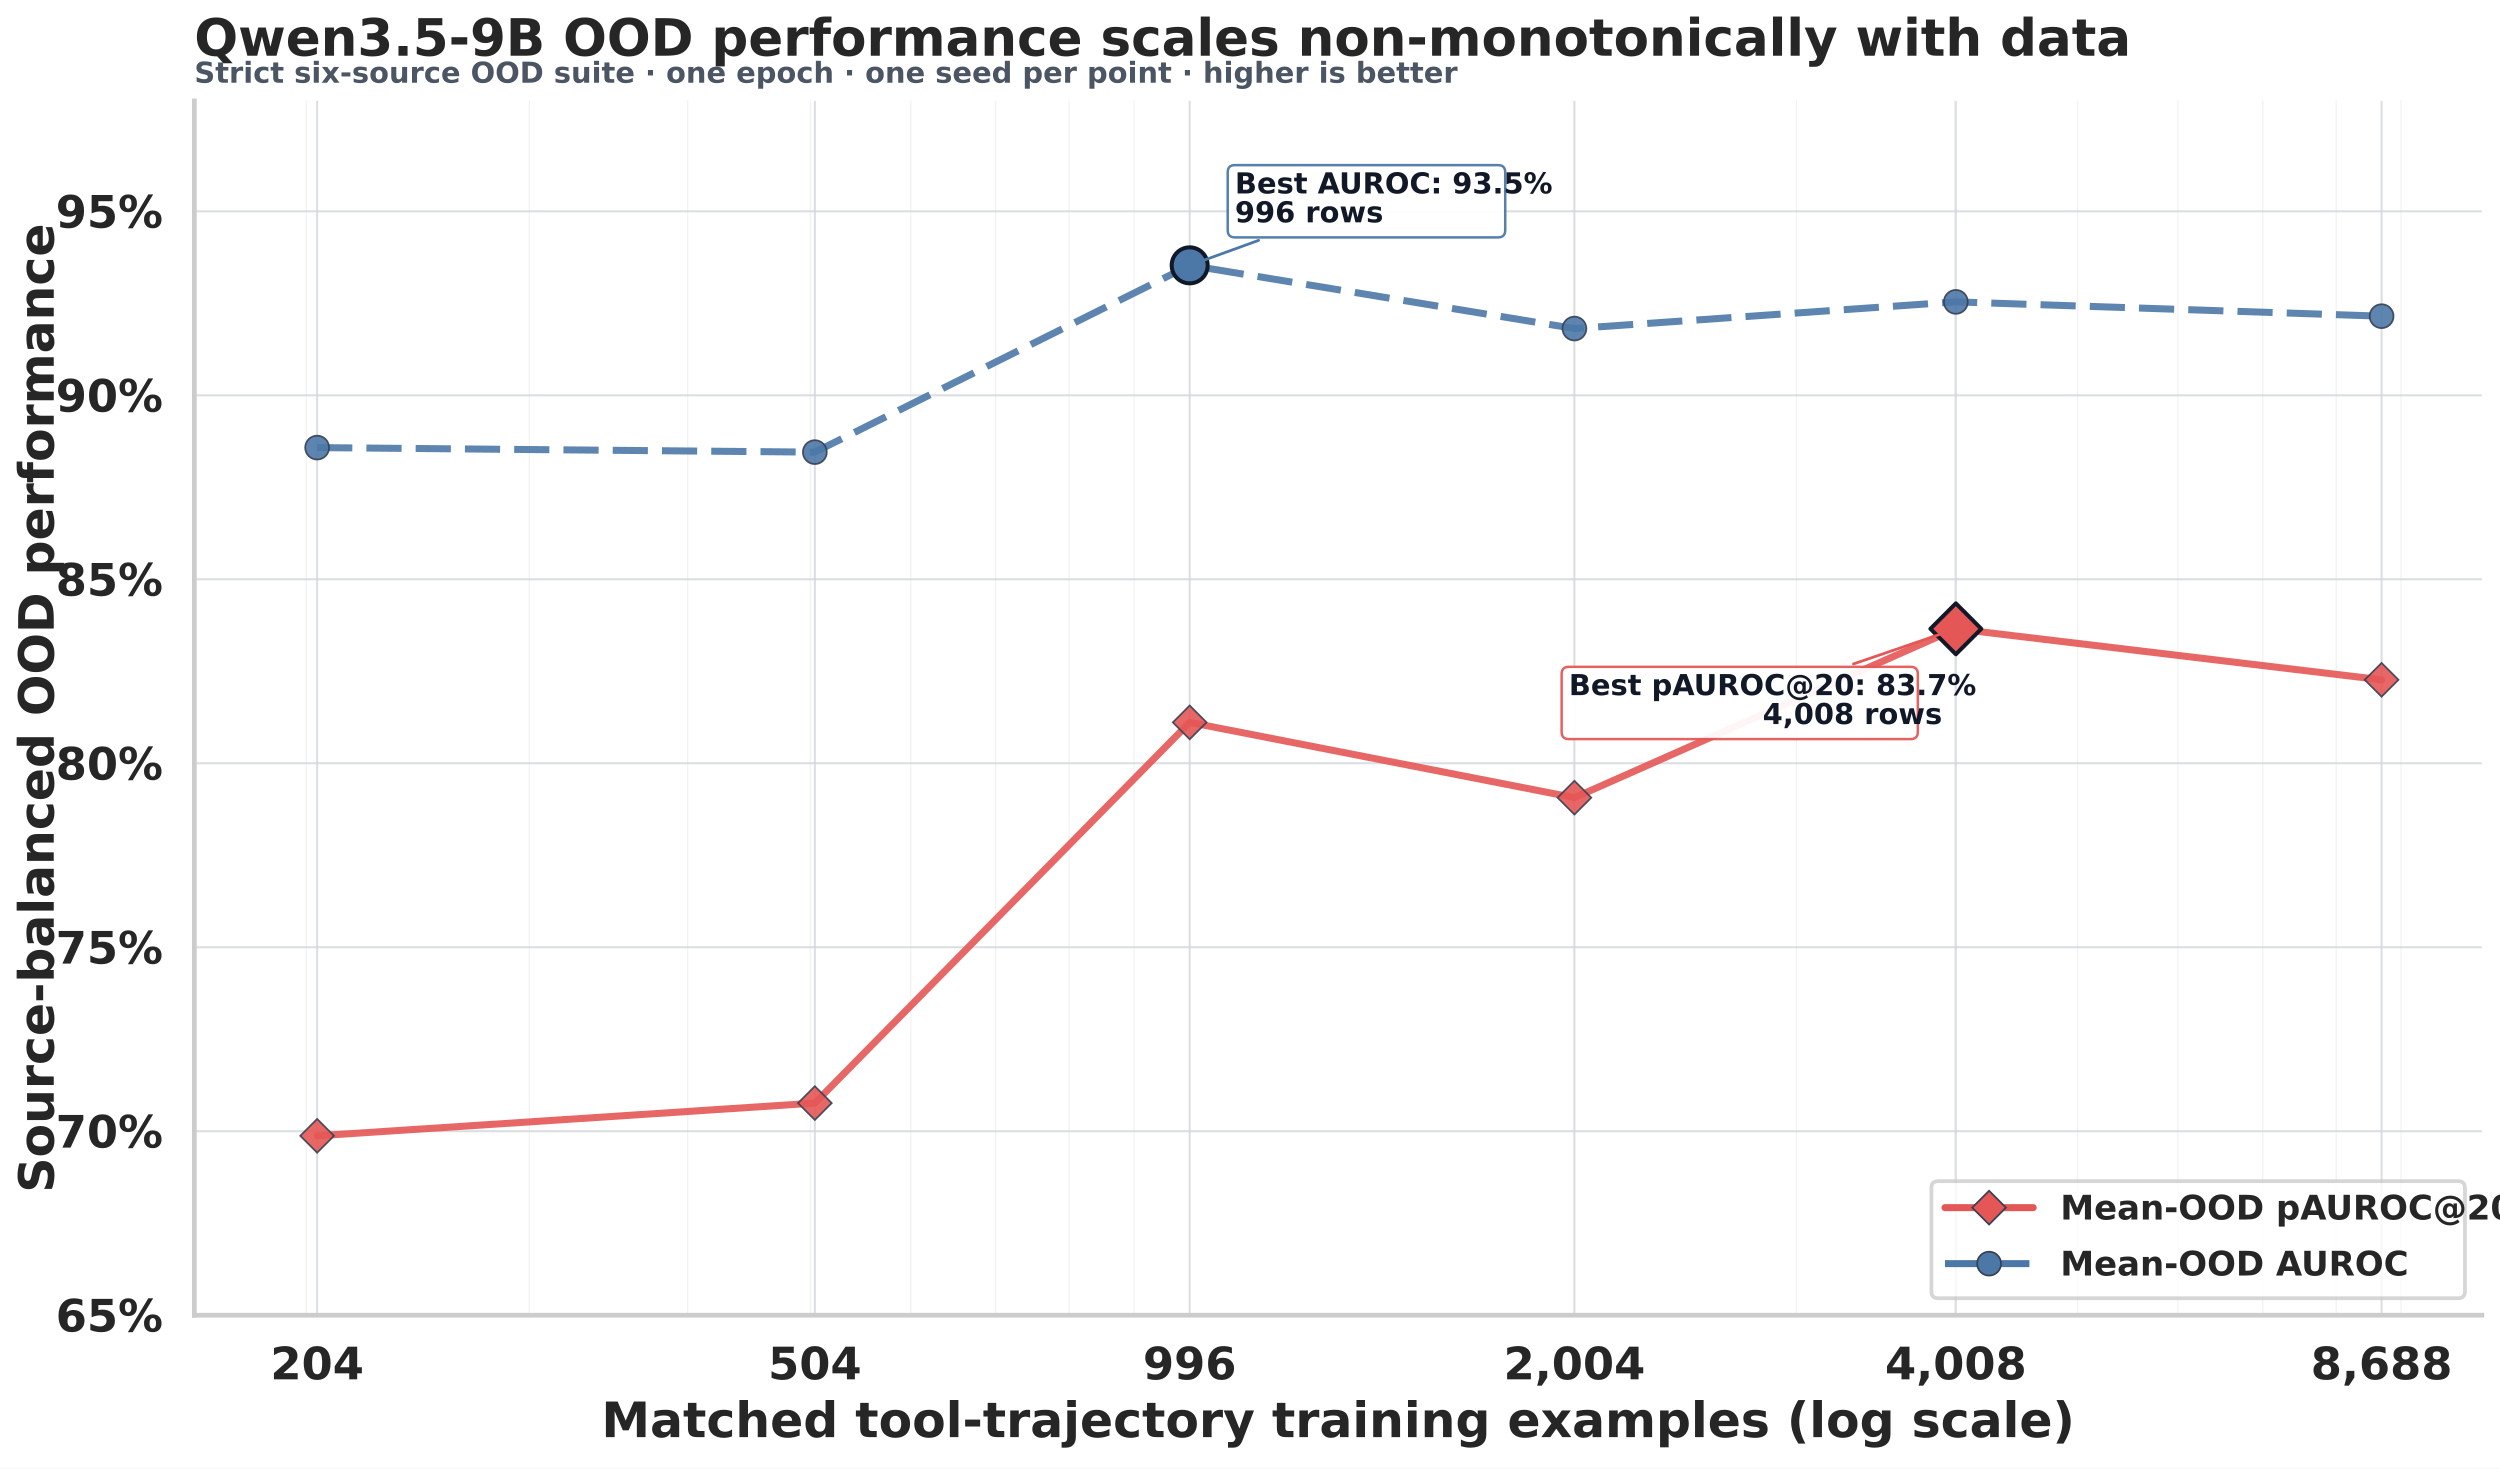
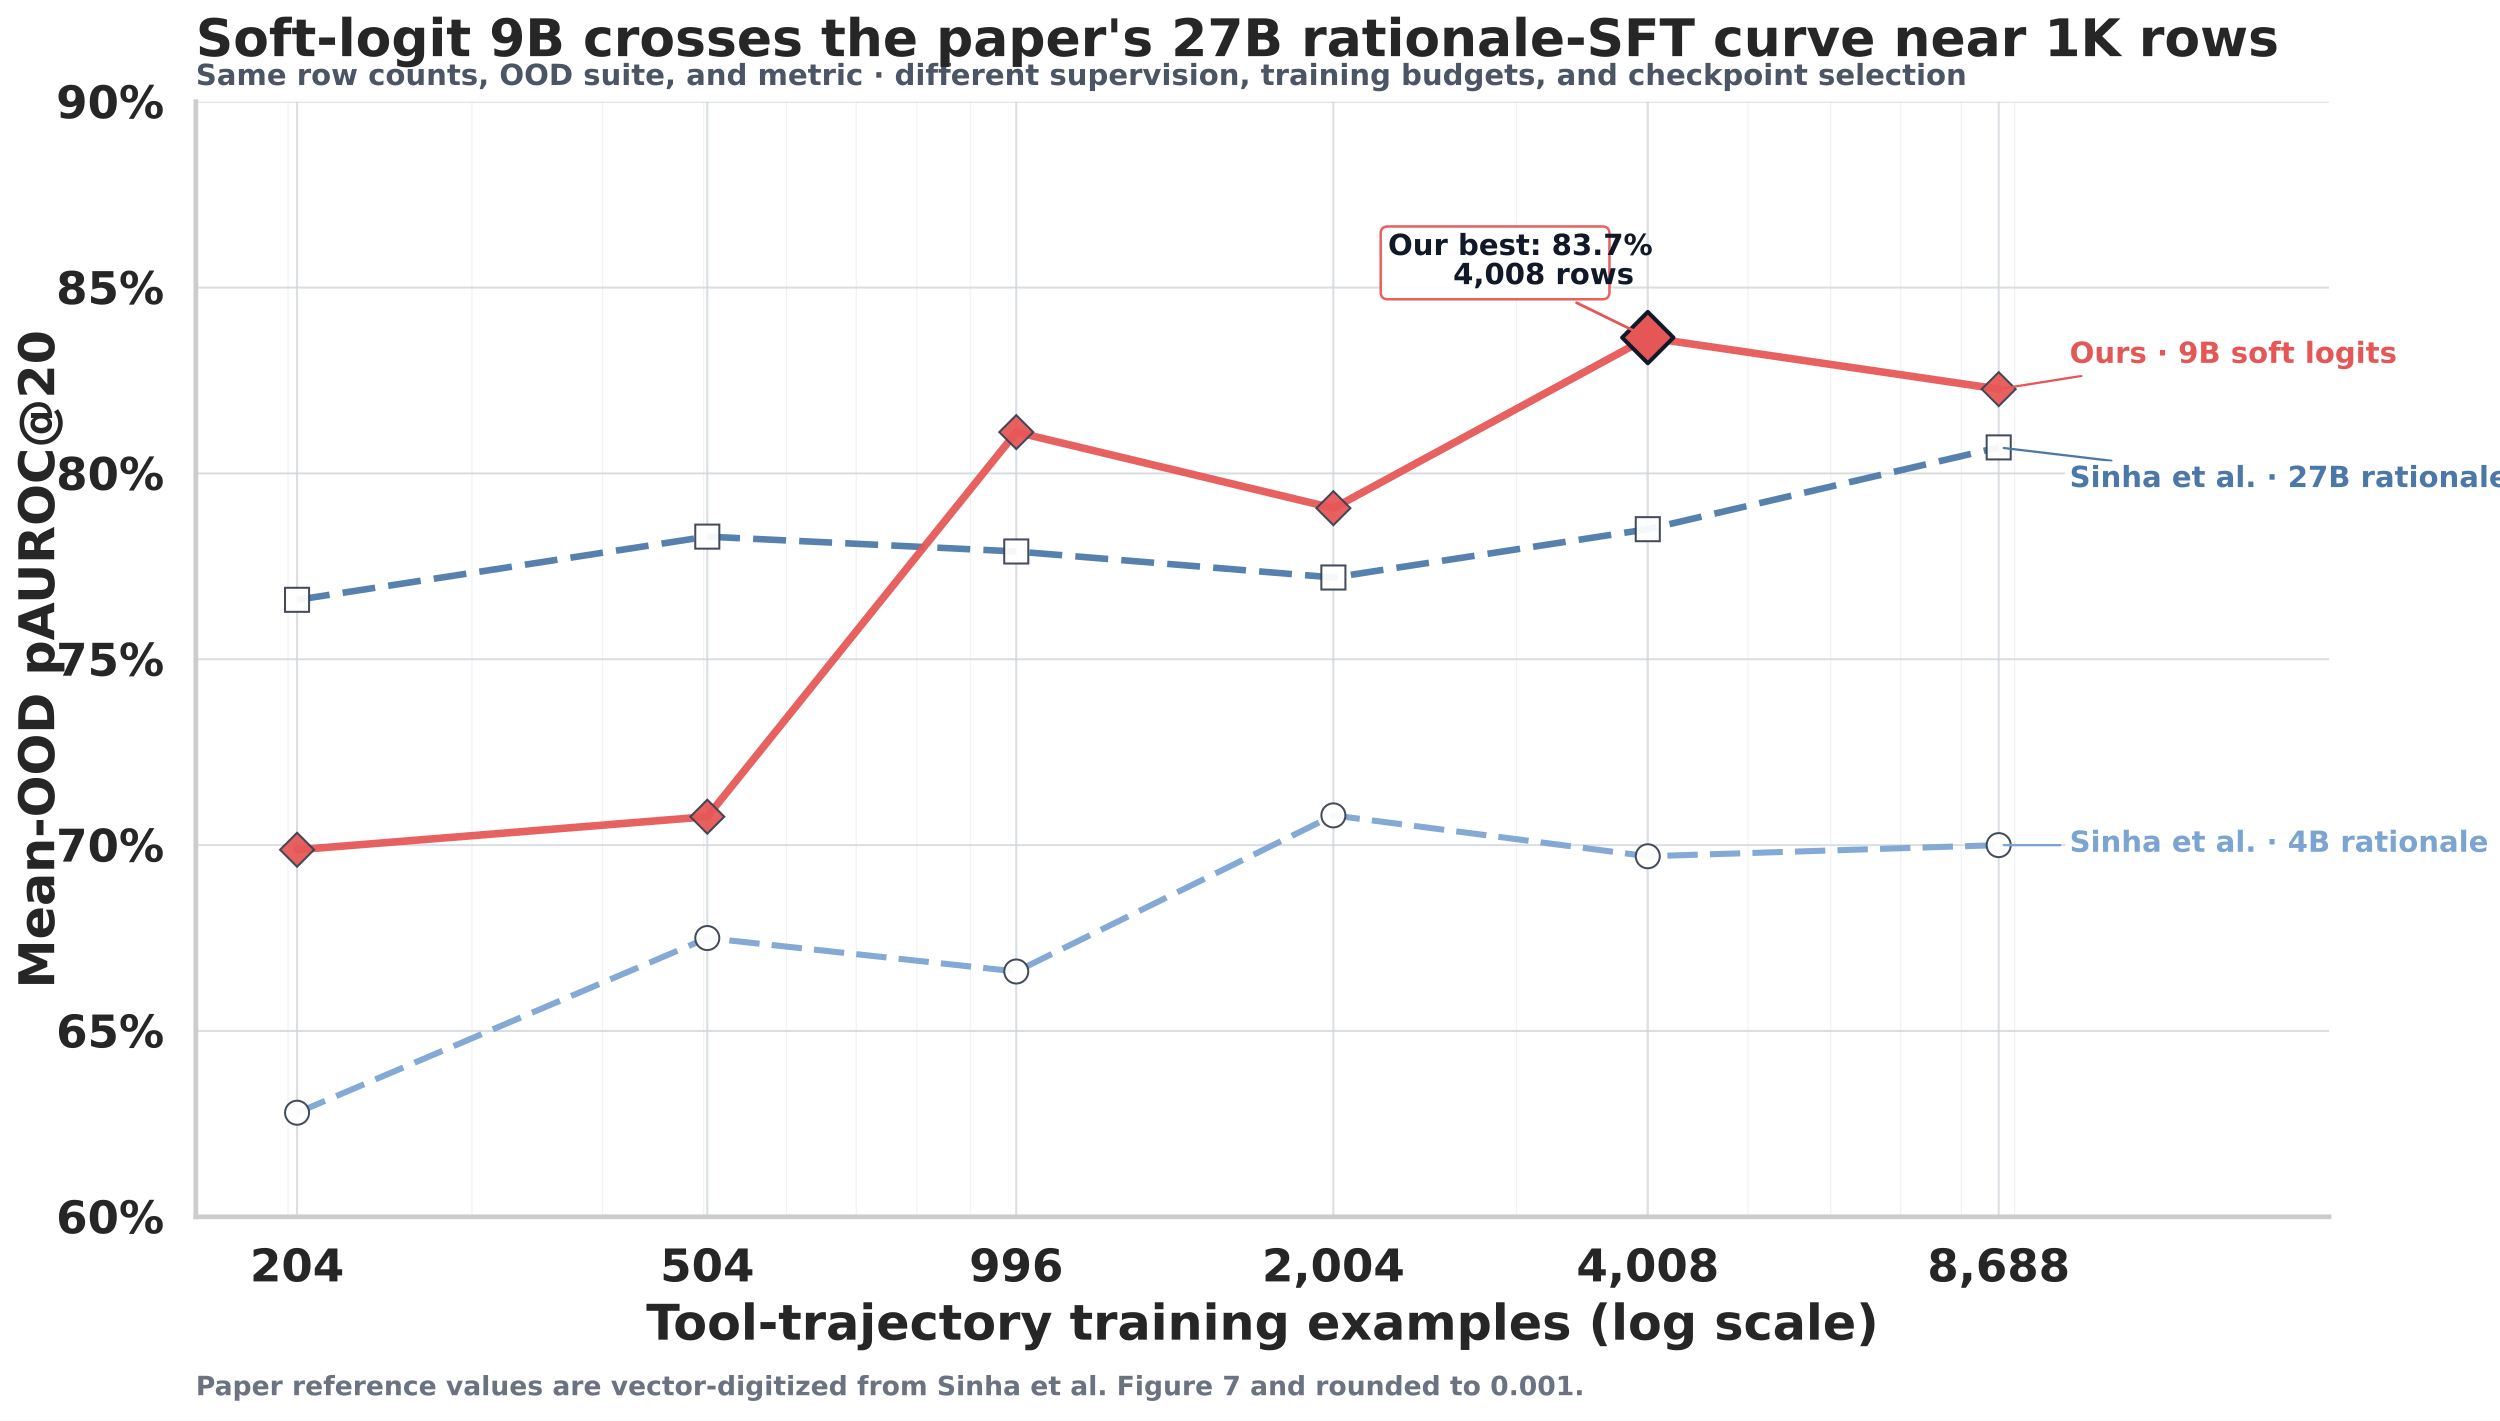
- <svg xmlns="http://www.w3.org/2000/svg" xmlns:xlink="http://www.w3.org/1999/xlink" width="994.639pt" height="584.223pt" viewBox="0 0 994.639 584.223" version="1.1">
+ <svg xmlns="http://www.w3.org/2000/svg" xmlns:xlink="http://www.w3.org/1999/xlink" width="987.037pt" height="560.891pt" viewBox="0 0 987.037 560.891" version="1.1">
  <defs>
    <style type="text/css">*{stroke-linejoin: round; stroke-linecap: butt}</style>
  </defs>
  <g id="figure_1">
    <g id="patch_1">
-       <path d="M 0 584.223 L 994.639 584.223 L 994.639 0 L 0 0 z " style="fill: #ffffff" />
+       <path d="M 0 560.891 L 987.037 560.891 L 987.037 0 L 0 0 z " style="fill: #ffffff" />
    </g>
    <g id="axes_1">
      <g id="patch_2">
-         <path d="M 77.321 523.263 L 987.439 523.263 L 987.439 40.165 L 77.321 40.165 z " style="fill: #ffffff" />
+         <path d="M 77.321 480.416 L 919.561 480.416 L 919.561 40.165 L 77.321 40.165 z " style="fill: #ffffff" />
      </g>
      <g id="matplotlib.axis_1">
        <g id="xtick_1">
          <g id="line2d_1">
-             <path d="M 126.175 523.263 L 126.175 40.165 " clip-path="url(#p55fc7c0e7d)" style="fill: none; stroke: #d1d5db; stroke-opacity: 0.8; stroke-width: 0.8; stroke-linecap: round" />
+             <path d="M 117.282 480.416 L 117.282 40.165 " clip-path="url(#pf4d59ad356)" style="fill: none; stroke: #d1d5db; stroke-opacity: 0.8; stroke-width: 0.8; stroke-linecap: round" />
          </g>
          <g id="text_1">
-             <text style="font-weight: 700; font-size: 17.82px; font-family: 'Cantarell', 'DejaVu Sans', sans-serif; text-anchor: middle; fill: #262626" x="126.175" y="548.772" transform="rotate(-0 126.1747 548.772)">204</text>
+             <text style="font-weight: 700; font-size: 17.82px; font-family: 'Cantarell', 'DejaVu Sans', sans-serif; text-anchor: middle; fill: #262626" x="117.282" y="505.925" transform="rotate(-0 117.2815 505.9248)">204</text>
          </g>
        </g>
        <g id="xtick_2">
          <g id="line2d_2">
-             <path d="M 324.191 523.263 L 324.191 40.165 " clip-path="url(#p55fc7c0e7d)" style="fill: none; stroke: #d1d5db; stroke-opacity: 0.8; stroke-width: 0.8; stroke-linecap: round" />
+             <path d="M 279.252 480.416 L 279.252 40.165 " clip-path="url(#pf4d59ad356)" style="fill: none; stroke: #d1d5db; stroke-opacity: 0.8; stroke-width: 0.8; stroke-linecap: round" />
          </g>
          <g id="text_2">
-             <text style="font-weight: 700; font-size: 17.82px; font-family: 'Cantarell', 'DejaVu Sans', sans-serif; text-anchor: middle; fill: #262626" x="324.191" y="548.772" transform="rotate(-0 324.191 548.772)">504</text>
+             <text style="font-weight: 700; font-size: 17.82px; font-family: 'Cantarell', 'DejaVu Sans', sans-serif; text-anchor: middle; fill: #262626" x="279.252" y="505.925" transform="rotate(-0 279.2515 505.9248)">504</text>
          </g>
        </g>
        <g id="xtick_3">
          <g id="line2d_3">
-             <path d="M 473.323 523.263 L 473.323 40.165 " clip-path="url(#p55fc7c0e7d)" style="fill: none; stroke: #d1d5db; stroke-opacity: 0.8; stroke-width: 0.8; stroke-linecap: round" />
+             <path d="M 401.236 480.416 L 401.236 40.165 " clip-path="url(#pf4d59ad356)" style="fill: none; stroke: #d1d5db; stroke-opacity: 0.8; stroke-width: 0.8; stroke-linecap: round" />
          </g>
          <g id="text_3">
-             <text style="font-weight: 700; font-size: 17.82px; font-family: 'Cantarell', 'DejaVu Sans', sans-serif; text-anchor: middle; fill: #262626" x="473.323" y="548.772" transform="rotate(-0 473.3226 548.772)">996</text>
+             <text style="font-weight: 700; font-size: 17.82px; font-family: 'Cantarell', 'DejaVu Sans', sans-serif; text-anchor: middle; fill: #262626" x="401.236" y="505.925" transform="rotate(-0 401.2356 505.9248)">996</text>
          </g>
        </g>
        <g id="xtick_4">
          <g id="line2d_4">
-             <path d="M 626.391 523.263 L 626.391 40.165 " clip-path="url(#p55fc7c0e7d)" style="fill: none; stroke: #d1d5db; stroke-opacity: 0.8; stroke-width: 0.8; stroke-linecap: round" />
+             <path d="M 526.44 480.416 L 526.44 40.165 " clip-path="url(#pf4d59ad356)" style="fill: none; stroke: #d1d5db; stroke-opacity: 0.8; stroke-width: 0.8; stroke-linecap: round" />
          </g>
          <g id="text_4">
-             <text style="font-weight: 700; font-size: 17.82px; font-family: 'Cantarell', 'DejaVu Sans', sans-serif; text-anchor: middle; fill: #262626" x="626.391" y="548.772" transform="rotate(-0 626.391 548.772)">2,004</text>
+             <text style="font-weight: 700; font-size: 17.82px; font-family: 'Cantarell', 'DejaVu Sans', sans-serif; text-anchor: middle; fill: #262626" x="526.44" y="505.925" transform="rotate(-0 526.4399 505.9248)">2,004</text>
          </g>
        </g>
        <g id="xtick_5">
          <g id="line2d_5">
-             <path d="M 778.145 523.263 L 778.145 40.165 " clip-path="url(#p55fc7c0e7d)" style="fill: none; stroke: #d1d5db; stroke-opacity: 0.8; stroke-width: 0.8; stroke-linecap: round" />
+             <path d="M 650.569 480.416 L 650.569 40.165 " clip-path="url(#pf4d59ad356)" style="fill: none; stroke: #d1d5db; stroke-opacity: 0.8; stroke-width: 0.8; stroke-linecap: round" />
          </g>
          <g id="text_5">
-             <text style="font-weight: 700; font-size: 17.82px; font-family: 'Cantarell', 'DejaVu Sans', sans-serif; text-anchor: middle; fill: #262626" x="778.145" y="548.772" transform="rotate(-0 778.1446 548.772)">4,008</text>
+             <text style="font-weight: 700; font-size: 17.82px; font-family: 'Cantarell', 'DejaVu Sans', sans-serif; text-anchor: middle; fill: #262626" x="650.569" y="505.925" transform="rotate(-0 650.5687 505.9248)">4,008</text>
          </g>
        </g>
        <g id="xtick_6">
          <g id="line2d_6">
-             <path d="M 947.523 523.263 L 947.523 40.165 " clip-path="url(#p55fc7c0e7d)" style="fill: none; stroke: #d1d5db; stroke-opacity: 0.8; stroke-width: 0.8; stroke-linecap: round" />
+             <path d="M 789.114 480.416 L 789.114 40.165 " clip-path="url(#pf4d59ad356)" style="fill: none; stroke: #d1d5db; stroke-opacity: 0.8; stroke-width: 0.8; stroke-linecap: round" />
          </g>
          <g id="text_6">
-             <text style="font-weight: 700; font-size: 17.82px; font-family: 'Cantarell', 'DejaVu Sans', sans-serif; text-anchor: middle; fill: #262626" x="947.523" y="548.772" transform="rotate(-0 947.523 548.772)">8,688</text>
+             <text style="font-weight: 700; font-size: 17.82px; font-family: 'Cantarell', 'DejaVu Sans', sans-serif; text-anchor: middle; fill: #262626" x="789.114" y="505.925" transform="rotate(-0 789.1139 505.9248)">8,688</text>
          </g>
        </g>
        <g id="xtick_7">
          <g id="line2d_7">
-             <path d="M 121.839 523.263 L 121.839 40.165 " clip-path="url(#p55fc7c0e7d)" style="fill: none; stroke: #e5e7eb; stroke-opacity: 0.5; stroke-width: 0.5; stroke-linecap: round" />
+             <path d="M 113.735 480.416 L 113.735 40.165 " clip-path="url(#pf4d59ad356)" style="fill: none; stroke: #e5e7eb; stroke-opacity: 0.5; stroke-width: 0.5; stroke-linecap: round" />
          </g>
        </g>
        <g id="xtick_8">
          <g id="line2d_8">
-             <path d="M 210.609 523.263 L 210.609 40.165 " clip-path="url(#p55fc7c0e7d)" style="fill: none; stroke: #e5e7eb; stroke-opacity: 0.5; stroke-width: 0.5; stroke-linecap: round" />
+             <path d="M 186.346 480.416 L 186.346 40.165 " clip-path="url(#pf4d59ad356)" style="fill: none; stroke: #e5e7eb; stroke-opacity: 0.5; stroke-width: 0.5; stroke-linecap: round" />
          </g>
        </g>
        <g id="xtick_9">
          <g id="line2d_9">
-             <path d="M 273.593 523.263 L 273.593 40.165 " clip-path="url(#p55fc7c0e7d)" style="fill: none; stroke: #e5e7eb; stroke-opacity: 0.5; stroke-width: 0.5; stroke-linecap: round" />
+             <path d="M 237.864 480.416 L 237.864 40.165 " clip-path="url(#pf4d59ad356)" style="fill: none; stroke: #e5e7eb; stroke-opacity: 0.5; stroke-width: 0.5; stroke-linecap: round" />
          </g>
        </g>
        <g id="xtick_10">
          <g id="line2d_10">
-             <path d="M 322.447 523.263 L 322.447 40.165 " clip-path="url(#p55fc7c0e7d)" style="fill: none; stroke: #e5e7eb; stroke-opacity: 0.5; stroke-width: 0.5; stroke-linecap: round" />
+             <path d="M 277.825 480.416 L 277.825 40.165 " clip-path="url(#pf4d59ad356)" style="fill: none; stroke: #e5e7eb; stroke-opacity: 0.5; stroke-width: 0.5; stroke-linecap: round" />
          </g>
        </g>
        <g id="xtick_11">
          <g id="line2d_11">
-             <path d="M 362.363 523.263 L 362.363 40.165 " clip-path="url(#p55fc7c0e7d)" style="fill: none; stroke: #e5e7eb; stroke-opacity: 0.5; stroke-width: 0.5; stroke-linecap: round" />
+             <path d="M 310.475 480.416 L 310.475 40.165 " clip-path="url(#pf4d59ad356)" style="fill: none; stroke: #e5e7eb; stroke-opacity: 0.5; stroke-width: 0.5; stroke-linecap: round" />
          </g>
        </g>
        <g id="xtick_12">
          <g id="line2d_12">
-             <path d="M 396.112 523.263 L 396.112 40.165 " clip-path="url(#p55fc7c0e7d)" style="fill: none; stroke: #e5e7eb; stroke-opacity: 0.5; stroke-width: 0.5; stroke-linecap: round" />
+             <path d="M 338.08 480.416 L 338.08 40.165 " clip-path="url(#pf4d59ad356)" style="fill: none; stroke: #e5e7eb; stroke-opacity: 0.5; stroke-width: 0.5; stroke-linecap: round" />
          </g>
        </g>
        <g id="xtick_13">
          <g id="line2d_13">
-             <path d="M 425.346 523.263 L 425.346 40.165 " clip-path="url(#p55fc7c0e7d)" style="fill: none; stroke: #e5e7eb; stroke-opacity: 0.5; stroke-width: 0.5; stroke-linecap: round" />
+             <path d="M 361.993 480.416 L 361.993 40.165 " clip-path="url(#pf4d59ad356)" style="fill: none; stroke: #e5e7eb; stroke-opacity: 0.5; stroke-width: 0.5; stroke-linecap: round" />
          </g>
        </g>
        <g id="xtick_14">
          <g id="line2d_14">
-             <path d="M 451.133 523.263 L 451.133 40.165 " clip-path="url(#p55fc7c0e7d)" style="fill: none; stroke: #e5e7eb; stroke-opacity: 0.5; stroke-width: 0.5; stroke-linecap: round" />
+             <path d="M 383.085 480.416 L 383.085 40.165 " clip-path="url(#pf4d59ad356)" style="fill: none; stroke: #e5e7eb; stroke-opacity: 0.5; stroke-width: 0.5; stroke-linecap: round" />
          </g>
        </g>
        <g id="xtick_15">
          <g id="line2d_15">
-             <path d="M 625.954 523.263 L 625.954 40.165 " clip-path="url(#p55fc7c0e7d)" style="fill: none; stroke: #e5e7eb; stroke-opacity: 0.5; stroke-width: 0.5; stroke-linecap: round" />
+             <path d="M 526.082 480.416 L 526.082 40.165 " clip-path="url(#pf4d59ad356)" style="fill: none; stroke: #e5e7eb; stroke-opacity: 0.5; stroke-width: 0.5; stroke-linecap: round" />
          </g>
        </g>
        <g id="xtick_16">
          <g id="line2d_16">
-             <path d="M 714.724 523.263 L 714.724 40.165 " clip-path="url(#p55fc7c0e7d)" style="fill: none; stroke: #e5e7eb; stroke-opacity: 0.5; stroke-width: 0.5; stroke-linecap: round" />
+             <path d="M 598.693 480.416 L 598.693 40.165 " clip-path="url(#pf4d59ad356)" style="fill: none; stroke: #e5e7eb; stroke-opacity: 0.5; stroke-width: 0.5; stroke-linecap: round" />
          </g>
        </g>
        <g id="xtick_17">
          <g id="line2d_17">
-             <path d="M 777.707 523.263 L 777.707 40.165 " clip-path="url(#p55fc7c0e7d)" style="fill: none; stroke: #e5e7eb; stroke-opacity: 0.5; stroke-width: 0.5; stroke-linecap: round" />
+             <path d="M 650.211 480.416 L 650.211 40.165 " clip-path="url(#pf4d59ad356)" style="fill: none; stroke: #e5e7eb; stroke-opacity: 0.5; stroke-width: 0.5; stroke-linecap: round" />
          </g>
        </g>
        <g id="xtick_18">
          <g id="line2d_18">
-             <path d="M 826.561 523.263 L 826.561 40.165 " clip-path="url(#p55fc7c0e7d)" style="fill: none; stroke: #e5e7eb; stroke-opacity: 0.5; stroke-width: 0.5; stroke-linecap: round" />
+             <path d="M 690.171 480.416 L 690.171 40.165 " clip-path="url(#pf4d59ad356)" style="fill: none; stroke: #e5e7eb; stroke-opacity: 0.5; stroke-width: 0.5; stroke-linecap: round" />
          </g>
        </g>
        <g id="xtick_19">
          <g id="line2d_19">
-             <path d="M 866.477 523.263 L 866.477 40.165 " clip-path="url(#p55fc7c0e7d)" style="fill: none; stroke: #e5e7eb; stroke-opacity: 0.5; stroke-width: 0.5; stroke-linecap: round" />
+             <path d="M 722.822 480.416 L 722.822 40.165 " clip-path="url(#pf4d59ad356)" style="fill: none; stroke: #e5e7eb; stroke-opacity: 0.5; stroke-width: 0.5; stroke-linecap: round" />
          </g>
        </g>
        <g id="xtick_20">
          <g id="line2d_20">
-             <path d="M 900.226 523.263 L 900.226 40.165 " clip-path="url(#p55fc7c0e7d)" style="fill: none; stroke: #e5e7eb; stroke-opacity: 0.5; stroke-width: 0.5; stroke-linecap: round" />
+             <path d="M 750.427 480.416 L 750.427 40.165 " clip-path="url(#pf4d59ad356)" style="fill: none; stroke: #e5e7eb; stroke-opacity: 0.5; stroke-width: 0.5; stroke-linecap: round" />
          </g>
        </g>
        <g id="xtick_21">
          <g id="line2d_21">
-             <path d="M 929.461 523.263 L 929.461 40.165 " clip-path="url(#p55fc7c0e7d)" style="fill: none; stroke: #e5e7eb; stroke-opacity: 0.5; stroke-width: 0.5; stroke-linecap: round" />
+             <path d="M 774.34 480.416 L 774.34 40.165 " clip-path="url(#pf4d59ad356)" style="fill: none; stroke: #e5e7eb; stroke-opacity: 0.5; stroke-width: 0.5; stroke-linecap: round" />
          </g>
        </g>
        <g id="xtick_22">
          <g id="line2d_22">
-             <path d="M 955.247 523.263 L 955.247 40.165 " clip-path="url(#p55fc7c0e7d)" style="fill: none; stroke: #e5e7eb; stroke-opacity: 0.5; stroke-width: 0.5; stroke-linecap: round" />
+             <path d="M 795.432 480.416 L 795.432 40.165 " clip-path="url(#pf4d59ad356)" style="fill: none; stroke: #e5e7eb; stroke-opacity: 0.5; stroke-width: 0.5; stroke-linecap: round" />
          </g>
        </g>
        <g id="text_7">
-           <text style="font-weight: 700; font-size: 19.44px; font-family: 'Cantarell', 'DejaVu Sans', sans-serif; text-anchor: middle; fill: #262626" x="532.38" y="571.775" transform="rotate(-0 532.3802 571.7746)">Matched tool-trajectory training examples (log scale)</text>
+           <text style="font-weight: 700; font-size: 19.44px; font-family: 'Cantarell', 'DejaVu Sans', sans-serif; text-anchor: middle; fill: #262626" x="498.441" y="528.927" transform="rotate(-0 498.441 528.9274)">Tool-trajectory training examples (log scale)</text>
        </g>
      </g>
      <g id="matplotlib.axis_2">
        <g id="ytick_1">
          <g id="line2d_23">
-             <path d="M 77.321 523.263 L 987.439 523.263 " clip-path="url(#p55fc7c0e7d)" style="fill: none; stroke: #d1d5db; stroke-opacity: 0.8; stroke-width: 0.8; stroke-linecap: round" />
+             <path d="M 77.321 480.416 L 919.561 480.416 " clip-path="url(#pf4d59ad356)" style="fill: none; stroke: #d1d5db; stroke-opacity: 0.8; stroke-width: 0.8; stroke-linecap: round" />
          </g>
          <g id="text_8">
-             <text style="font-weight: 700; font-size: 17.82px; font-family: 'Cantarell', 'DejaVu Sans', sans-serif; text-anchor: end; fill: #262626" x="64.821" y="529.768" transform="rotate(-0 64.82099 529.7677)">65%</text>
+             <text style="font-weight: 700; font-size: 17.82px; font-family: 'Cantarell', 'DejaVu Sans', sans-serif; text-anchor: end; fill: #262626" x="64.821" y="486.921" transform="rotate(-0 64.82099 486.9205)">60%</text>
          </g>
        </g>
        <g id="ytick_2">
          <g id="line2d_24">
-             <path d="M 77.321 450.067 L 987.439 450.067 " clip-path="url(#p55fc7c0e7d)" style="fill: none; stroke: #d1d5db; stroke-opacity: 0.8; stroke-width: 0.8; stroke-linecap: round" />
+             <path d="M 77.321 407.041 L 919.561 407.041 " clip-path="url(#pf4d59ad356)" style="fill: none; stroke: #d1d5db; stroke-opacity: 0.8; stroke-width: 0.8; stroke-linecap: round" />
          </g>
          <g id="text_9">
-             <text style="font-weight: 700; font-size: 17.82px; font-family: 'Cantarell', 'DejaVu Sans', sans-serif; text-anchor: end; fill: #262626" x="64.821" y="456.571" transform="rotate(-0 64.82099 456.571)">70%</text>
+             <text style="font-weight: 700; font-size: 17.82px; font-family: 'Cantarell', 'DejaVu Sans', sans-serif; text-anchor: end; fill: #262626" x="64.821" y="413.545" transform="rotate(-0 64.82099 413.5453)">65%</text>
          </g>
        </g>
        <g id="ytick_3">
          <g id="line2d_25">
-             <path d="M 77.321 376.87 L 987.439 376.87 " clip-path="url(#p55fc7c0e7d)" style="fill: none; stroke: #d1d5db; stroke-opacity: 0.8; stroke-width: 0.8; stroke-linecap: round" />
+             <path d="M 77.321 333.666 L 919.561 333.666 " clip-path="url(#pf4d59ad356)" style="fill: none; stroke: #d1d5db; stroke-opacity: 0.8; stroke-width: 0.8; stroke-linecap: round" />
          </g>
          <g id="text_10">
-             <text style="font-weight: 700; font-size: 17.82px; font-family: 'Cantarell', 'DejaVu Sans', sans-serif; text-anchor: end; fill: #262626" x="64.821" y="383.374" transform="rotate(-0 64.82099 383.3742)">75%</text>
+             <text style="font-weight: 700; font-size: 17.82px; font-family: 'Cantarell', 'DejaVu Sans', sans-serif; text-anchor: end; fill: #262626" x="64.821" y="340.17" transform="rotate(-0 64.82099 340.1701)">70%</text>
          </g>
        </g>
        <g id="ytick_4">
          <g id="line2d_26">
-             <path d="M 77.321 303.673 L 987.439 303.673 " clip-path="url(#p55fc7c0e7d)" style="fill: none; stroke: #d1d5db; stroke-opacity: 0.8; stroke-width: 0.8; stroke-linecap: round" />
+             <path d="M 77.321 260.291 L 919.561 260.291 " clip-path="url(#pf4d59ad356)" style="fill: none; stroke: #d1d5db; stroke-opacity: 0.8; stroke-width: 0.8; stroke-linecap: round" />
          </g>
          <g id="text_11">
-             <text style="font-weight: 700; font-size: 17.82px; font-family: 'Cantarell', 'DejaVu Sans', sans-serif; text-anchor: end; fill: #262626" x="64.821" y="310.178" transform="rotate(-0 64.82099 310.1775)">80%</text>
+             <text style="font-weight: 700; font-size: 17.82px; font-family: 'Cantarell', 'DejaVu Sans', sans-serif; text-anchor: end; fill: #262626" x="64.821" y="266.795" transform="rotate(-0 64.82099 266.7949)">75%</text>
          </g>
        </g>
        <g id="ytick_5">
          <g id="line2d_27">
-             <path d="M 77.321 230.476 L 987.439 230.476 " clip-path="url(#p55fc7c0e7d)" style="fill: none; stroke: #d1d5db; stroke-opacity: 0.8; stroke-width: 0.8; stroke-linecap: round" />
+             <path d="M 77.321 186.915 L 919.561 186.915 " clip-path="url(#pf4d59ad356)" style="fill: none; stroke: #d1d5db; stroke-opacity: 0.8; stroke-width: 0.8; stroke-linecap: round" />
          </g>
          <g id="text_12">
-             <text style="font-weight: 700; font-size: 17.82px; font-family: 'Cantarell', 'DejaVu Sans', sans-serif; text-anchor: end; fill: #262626" x="64.821" y="236.981" transform="rotate(-0 64.82099 236.9808)">85%</text>
+             <text style="font-weight: 700; font-size: 17.82px; font-family: 'Cantarell', 'DejaVu Sans', sans-serif; text-anchor: end; fill: #262626" x="64.821" y="193.42" transform="rotate(-0 64.82099 193.4197)">80%</text>
          </g>
        </g>
        <g id="ytick_6">
          <g id="line2d_28">
-             <path d="M 77.321 157.28 L 987.439 157.28 " clip-path="url(#p55fc7c0e7d)" style="fill: none; stroke: #d1d5db; stroke-opacity: 0.8; stroke-width: 0.8; stroke-linecap: round" />
+             <path d="M 77.321 113.54 L 919.561 113.54 " clip-path="url(#pf4d59ad356)" style="fill: none; stroke: #d1d5db; stroke-opacity: 0.8; stroke-width: 0.8; stroke-linecap: round" />
          </g>
          <g id="text_13">
-             <text style="font-weight: 700; font-size: 17.82px; font-family: 'Cantarell', 'DejaVu Sans', sans-serif; text-anchor: end; fill: #262626" x="64.821" y="163.784" transform="rotate(-0 64.82099 163.7841)">90%</text>
+             <text style="font-weight: 700; font-size: 17.82px; font-family: 'Cantarell', 'DejaVu Sans', sans-serif; text-anchor: end; fill: #262626" x="64.821" y="120.044" transform="rotate(-0 64.82099 120.0445)">85%</text>
          </g>
        </g>
        <g id="ytick_7">
          <g id="line2d_29">
-             <path d="M 77.321 84.083 L 987.439 84.083 " clip-path="url(#p55fc7c0e7d)" style="fill: none; stroke: #d1d5db; stroke-opacity: 0.8; stroke-width: 0.8; stroke-linecap: round" />
+             <path d="M 77.321 40.165 L 919.561 40.165 " clip-path="url(#pf4d59ad356)" style="fill: none; stroke: #d1d5db; stroke-opacity: 0.8; stroke-width: 0.8; stroke-linecap: round" />
          </g>
          <g id="text_14">
-             <text style="font-weight: 700; font-size: 17.82px; font-family: 'Cantarell', 'DejaVu Sans', sans-serif; text-anchor: end; fill: #262626" x="64.821" y="90.587" transform="rotate(-0 64.82099 90.58734)">95%</text>
+             <text style="font-weight: 700; font-size: 17.82px; font-family: 'Cantarell', 'DejaVu Sans', sans-serif; text-anchor: end; fill: #262626" x="64.821" y="46.669" transform="rotate(-0 64.82099 46.6693)">90%</text>
          </g>
        </g>
        <g id="text_15">
-           <text style="font-weight: 700; font-size: 19.44px; font-family: 'Cantarell', 'DejaVu Sans', sans-serif; text-anchor: middle; fill: #262626" x="21.391" y="281.714" transform="rotate(-90 21.3912 281.7142)">Source-balanced OOD performance</text>
+           <text style="font-weight: 700; font-size: 19.44px; font-family: 'Cantarell', 'DejaVu Sans', sans-serif; text-anchor: middle; fill: #262626" x="21.391" y="260.291" transform="rotate(-90 21.3912 260.2906)">Mean-OOD pAUROC@20</text>
+         </g>
+       </g>
+       <g id="line2d_30">
+         <path d="M 117.282 439.326 L 279.252 370.353 L 401.236 383.561 L 526.44 321.926 L 650.569 338.068 L 789.114 333.666 " clip-path="url(#pf4d59ad356)" style="fill: none; stroke-dasharray: 12,4.8; stroke-dashoffset: 0; stroke: #7ca4d1; stroke-opacity: 0.94; stroke-width: 2.4" />
+         <defs>
+           <path id="mbec370cd38" d="M 0 4.75 C 1.26 4.75 2.468 4.25 3.359 3.359 C 4.25 2.468 4.75 1.26 4.75 0 C 4.75 -1.26 4.25 -2.468 3.359 -3.359 C 2.468 -4.25 1.26 -4.75 0 -4.75 C -1.26 -4.75 -2.468 -4.25 -3.359 -3.359 C -4.25 -2.468 -4.75 -1.26 -4.75 0 C -4.75 1.26 -4.25 2.468 -3.359 3.359 C -2.468 4.25 -1.26 4.75 0 4.75 z " style="stroke: #374151; stroke-opacity: 0.94; stroke-width: 0.8" />
+         </defs>
+         <g clip-path="url(#pf4d59ad356)">
+           <use xlink:href="#mbec370cd38" x="117.282" y="439.326" style="fill: #ffffff; fill-opacity: 0.94; stroke: #374151; stroke-opacity: 0.94; stroke-width: 0.8" />
+           <use xlink:href="#mbec370cd38" x="279.252" y="370.353" style="fill: #ffffff; fill-opacity: 0.94; stroke: #374151; stroke-opacity: 0.94; stroke-width: 0.8" />
+           <use xlink:href="#mbec370cd38" x="401.236" y="383.561" style="fill: #ffffff; fill-opacity: 0.94; stroke: #374151; stroke-opacity: 0.94; stroke-width: 0.8" />
+           <use xlink:href="#mbec370cd38" x="526.44" y="321.926" style="fill: #ffffff; fill-opacity: 0.94; stroke: #374151; stroke-opacity: 0.94; stroke-width: 0.8" />
+           <use xlink:href="#mbec370cd38" x="650.569" y="338.068" style="fill: #ffffff; fill-opacity: 0.94; stroke: #374151; stroke-opacity: 0.94; stroke-width: 0.8" />
+           <use xlink:href="#mbec370cd38" x="789.114" y="333.666" style="fill: #ffffff; fill-opacity: 0.94; stroke: #374151; stroke-opacity: 0.94; stroke-width: 0.8" />
+         </g>
+       </g>
+       <g id="line2d_31">
+         <path d="M 117.282 236.811 L 279.252 211.863 L 401.236 217.733 L 526.44 228.006 L 650.569 208.928 L 789.114 176.643 " clip-path="url(#pf4d59ad356)" style="fill: none; stroke-dasharray: 13,5.2; stroke-dashoffset: 0; stroke: #4c78a8; stroke-opacity: 0.94; stroke-width: 2.6" />
+         <defs>
+           <path id="m23e8f4c222" d="M -4.75 4.75 L 4.75 4.75 L 4.75 -4.75 L -4.75 -4.75 z " style="stroke: #374151; stroke-opacity: 0.94; stroke-width: 0.8; stroke-linejoin: miter" />
+         </defs>
+         <g clip-path="url(#pf4d59ad356)">
+           <use xlink:href="#m23e8f4c222" x="117.282" y="236.811" style="fill: #ffffff; fill-opacity: 0.94; stroke: #374151; stroke-opacity: 0.94; stroke-width: 0.8; stroke-linejoin: miter" />
+           <use xlink:href="#m23e8f4c222" x="279.252" y="211.863" style="fill: #ffffff; fill-opacity: 0.94; stroke: #374151; stroke-opacity: 0.94; stroke-width: 0.8; stroke-linejoin: miter" />
+           <use xlink:href="#m23e8f4c222" x="401.236" y="217.733" style="fill: #ffffff; fill-opacity: 0.94; stroke: #374151; stroke-opacity: 0.94; stroke-width: 0.8; stroke-linejoin: miter" />
+           <use xlink:href="#m23e8f4c222" x="526.44" y="228.006" style="fill: #ffffff; fill-opacity: 0.94; stroke: #374151; stroke-opacity: 0.94; stroke-width: 0.8; stroke-linejoin: miter" />
+           <use xlink:href="#m23e8f4c222" x="650.569" y="208.928" style="fill: #ffffff; fill-opacity: 0.94; stroke: #374151; stroke-opacity: 0.94; stroke-width: 0.8; stroke-linejoin: miter" />
+           <use xlink:href="#m23e8f4c222" x="789.114" y="176.643" style="fill: #ffffff; fill-opacity: 0.94; stroke: #374151; stroke-opacity: 0.94; stroke-width: 0.8; stroke-linejoin: miter" />
        </g>
      </g>
      <g id="patch_3">
-         <path d="M 77.321 523.263 L 77.321 40.165 " style="fill: none; stroke: #cccccc; stroke-width: 1.875; stroke-linejoin: miter; stroke-linecap: square" />
+         <path d="M 77.321 480.416 L 77.321 40.165 " style="fill: none; stroke: #cccccc; stroke-width: 1.875; stroke-linejoin: miter; stroke-linecap: square" />
      </g>
      <g id="patch_4">
-         <path d="M 77.321 523.263 L 987.439 523.263 " style="fill: none; stroke: #cccccc; stroke-width: 1.875; stroke-linejoin: miter; stroke-linecap: square" />
-       </g>
-       <g id="line2d_30">
-         <path d="M 126.175 451.894 L 324.191 438.872 L 473.323 287.402 L 626.391 317.36 L 778.145 250.177 L 947.523 270.468 " clip-path="url(#p55fc7c0e7d)" style="fill: none; stroke: #e45756; stroke-opacity: 0.9; stroke-width: 2.8; stroke-linecap: round" />
+         <path d="M 77.321 480.416 L 919.561 480.416 " style="fill: none; stroke: #cccccc; stroke-width: 1.875; stroke-linejoin: miter; stroke-linecap: square" />
+       </g>
+       <g id="line2d_32">
+         <path d="M 117.282 335.497 L 279.252 322.444 L 401.236 170.604 L 526.44 200.635 L 650.569 133.288 L 789.114 153.629 " clip-path="url(#pf4d59ad356)" style="fill: none; stroke: #e45756; stroke-opacity: 0.94; stroke-width: 3; stroke-linecap: round" />
        <defs>
-           <path id="md3b0076a98" d="M -0 6.718 L 6.718 0 L 0 -6.718 L -6.718 -0 z " style="stroke: #374151; stroke-opacity: 0.9; stroke-width: 0.7; stroke-linejoin: miter" />
+           <path id="m5e5a460b2d" d="M -0 6.718 L 6.718 0 L 0 -6.718 L -6.718 -0 z " style="stroke: #374151; stroke-opacity: 0.94; stroke-width: 0.8; stroke-linejoin: miter" />
        </defs>
-         <g clip-path="url(#p55fc7c0e7d)">
-           <use xlink:href="#md3b0076a98" x="126.175" y="451.894" style="fill: #e45756; fill-opacity: 0.9; stroke: #374151; stroke-opacity: 0.9; stroke-width: 0.7; stroke-linejoin: miter" />
-           <use xlink:href="#md3b0076a98" x="324.191" y="438.872" style="fill: #e45756; fill-opacity: 0.9; stroke: #374151; stroke-opacity: 0.9; stroke-width: 0.7; stroke-linejoin: miter" />
-           <use xlink:href="#md3b0076a98" x="473.323" y="287.402" style="fill: #e45756; fill-opacity: 0.9; stroke: #374151; stroke-opacity: 0.9; stroke-width: 0.7; stroke-linejoin: miter" />
-           <use xlink:href="#md3b0076a98" x="626.391" y="317.36" style="fill: #e45756; fill-opacity: 0.9; stroke: #374151; stroke-opacity: 0.9; stroke-width: 0.7; stroke-linejoin: miter" />
-           <use xlink:href="#md3b0076a98" x="778.145" y="250.177" style="fill: #e45756; fill-opacity: 0.9; stroke: #374151; stroke-opacity: 0.9; stroke-width: 0.7; stroke-linejoin: miter" />
-           <use xlink:href="#md3b0076a98" x="947.523" y="270.468" style="fill: #e45756; fill-opacity: 0.9; stroke: #374151; stroke-opacity: 0.9; stroke-width: 0.7; stroke-linejoin: miter" />
-         </g>
-       </g>
-       <g id="line2d_31">
-         <path d="M 126.175 178.079 L 324.191 179.886 L 473.323 105.569 L 626.391 130.714 L 778.145 120.102 L 947.523 125.795 " clip-path="url(#p55fc7c0e7d)" style="fill: none; stroke-dasharray: 14,5.6; stroke-dashoffset: 0; stroke: #4c78a8; stroke-opacity: 0.9; stroke-width: 2.8" />
-         <defs>
-           <path id="m5654673ca3" d="M 0 4.75 C 1.26 4.75 2.468 4.25 3.359 3.359 C 4.25 2.468 4.75 1.26 4.75 0 C 4.75 -1.26 4.25 -2.468 3.359 -3.359 C 2.468 -4.25 1.26 -4.75 0 -4.75 C -1.26 -4.75 -2.468 -4.25 -3.359 -3.359 C -4.25 -2.468 -4.75 -1.26 -4.75 0 C -4.75 1.26 -4.25 2.468 -3.359 3.359 C -2.468 4.25 -1.26 4.75 0 4.75 z " style="stroke: #374151; stroke-opacity: 0.9; stroke-width: 0.7" />
-         </defs>
-         <g clip-path="url(#p55fc7c0e7d)">
-           <use xlink:href="#m5654673ca3" x="126.175" y="178.079" style="fill: #4c78a8; fill-opacity: 0.9; stroke: #374151; stroke-opacity: 0.9; stroke-width: 0.7" />
-           <use xlink:href="#m5654673ca3" x="324.191" y="179.886" style="fill: #4c78a8; fill-opacity: 0.9; stroke: #374151; stroke-opacity: 0.9; stroke-width: 0.7" />
-           <use xlink:href="#m5654673ca3" x="473.323" y="105.569" style="fill: #4c78a8; fill-opacity: 0.9; stroke: #374151; stroke-opacity: 0.9; stroke-width: 0.7" />
-           <use xlink:href="#m5654673ca3" x="626.391" y="130.714" style="fill: #4c78a8; fill-opacity: 0.9; stroke: #374151; stroke-opacity: 0.9; stroke-width: 0.7" />
-           <use xlink:href="#m5654673ca3" x="778.145" y="120.102" style="fill: #4c78a8; fill-opacity: 0.9; stroke: #374151; stroke-opacity: 0.9; stroke-width: 0.7" />
-           <use xlink:href="#m5654673ca3" x="947.523" y="125.795" style="fill: #4c78a8; fill-opacity: 0.9; stroke: #374151; stroke-opacity: 0.9; stroke-width: 0.7" />
+         <g clip-path="url(#pf4d59ad356)">
+           <use xlink:href="#m5e5a460b2d" x="117.282" y="335.497" style="fill: #e45756; fill-opacity: 0.94; stroke: #374151; stroke-opacity: 0.94; stroke-width: 0.8; stroke-linejoin: miter" />
+           <use xlink:href="#m5e5a460b2d" x="279.252" y="322.444" style="fill: #e45756; fill-opacity: 0.94; stroke: #374151; stroke-opacity: 0.94; stroke-width: 0.8; stroke-linejoin: miter" />
+           <use xlink:href="#m5e5a460b2d" x="401.236" y="170.604" style="fill: #e45756; fill-opacity: 0.94; stroke: #374151; stroke-opacity: 0.94; stroke-width: 0.8; stroke-linejoin: miter" />
+           <use xlink:href="#m5e5a460b2d" x="526.44" y="200.635" style="fill: #e45756; fill-opacity: 0.94; stroke: #374151; stroke-opacity: 0.94; stroke-width: 0.8; stroke-linejoin: miter" />
+           <use xlink:href="#m5e5a460b2d" x="650.569" y="133.288" style="fill: #e45756; fill-opacity: 0.94; stroke: #374151; stroke-opacity: 0.94; stroke-width: 0.8; stroke-linejoin: miter" />
+           <use xlink:href="#m5e5a460b2d" x="789.114" y="153.629" style="fill: #e45756; fill-opacity: 0.94; stroke: #374151; stroke-opacity: 0.94; stroke-width: 0.8; stroke-linejoin: miter" />
        </g>
      </g>
      <g id="text_16">
-         <text style="font-weight: 700; font-size: 11.5px; font-family: 'Cantarell', 'DejaVu Sans', sans-serif; text-anchor: start; fill: #4b5563" x="77.321" y="32.919" transform="rotate(-0 77.32099 32.91852)">Strict six-source OOD suite · one epoch · one seed per point · higher is better</text>
+         <text style="font-weight: 700; font-size: 11.5px; font-family: 'Cantarell', 'DejaVu Sans', sans-serif; text-anchor: start; fill: #4b5563" x="77.321" y="33.561" transform="rotate(-0 77.32099 33.56123)">Same row counts, OOD suite, and metric · different supervision, training budgets, and checkpoint selection</text>
      </g>
      <g id="text_17">
-         <text style="font-weight: 700; font-size: 20.5px; font-family: 'Cantarell', 'DejaVu Sans', sans-serif; text-anchor: start; fill: #262626" x="77.321" y="22.165" transform="rotate(-0 77.32099 22.165)">Qwen3.5-9B OOD performance scales non-monotonically with data</text>
+         <text style="font-weight: 700; font-size: 10.5px; font-family: 'Cantarell', 'DejaVu Sans', sans-serif; text-anchor: start; fill: #6b7280" x="77.321" y="550.856" transform="rotate(-0 77.32099 550.8564)">Paper reference values are vector-digitized from Sinha et al. Figure 7 and rounded to 0.001.</text>
+       </g>
+       <g id="text_18">
+         <text style="font-weight: 700; font-size: 20.5px; font-family: 'Cantarell', 'DejaVu Sans', sans-serif; text-anchor: start; fill: #262626" x="77.321" y="22.165" transform="rotate(-0 77.32099 22.165)">Soft-logit 9B crosses the paper's 27B rationale-SFT curve near 1K rows</text>
      </g>
      <g id="PathCollection_1">
        <defs>
-           <path id="m6ba8597848" d="M 0 7.159 C 1.899 7.159 3.72 6.405 5.062 5.062 C 6.405 3.72 7.159 1.899 7.159 0 C 7.159 -1.899 6.405 -3.72 5.062 -5.062 C 3.72 -6.405 1.899 -7.159 0 -7.159 C -1.899 -7.159 -3.72 -6.405 -5.062 -5.062 C -6.405 -3.72 -7.159 -1.899 -7.159 0 C -7.159 1.899 -6.405 3.72 -5.062 5.062 C -3.72 6.405 -1.899 7.159 0 7.159 z " style="stroke: #111827; stroke-width: 1.6" />
+           <path id="ma7b2d60b1f" d="M -0 10.124 L 10.124 0 L 0 -10.124 L -10.124 -0 z " style="stroke: #111827; stroke-width: 1.6" />
        </defs>
-         <g clip-path="url(#p55fc7c0e7d)">
-           <use xlink:href="#m6ba8597848" x="473.323" y="105.569" style="fill: #4c78a8; stroke: #111827; stroke-width: 1.6" />
-         </g>
-       </g>
-       <g id="PathCollection_2">
-         <defs>
-           <path id="mecd9aedabd" d="M -0 10.124 L 10.124 0 L 0 -10.124 L -10.124 -0 z " style="stroke: #111827; stroke-width: 1.6" />
-         </defs>
-         <g clip-path="url(#p55fc7c0e7d)">
-           <use xlink:href="#mecd9aedabd" x="778.145" y="250.177" style="fill: #e45756; stroke: #111827; stroke-width: 1.6" />
+         <g clip-path="url(#pf4d59ad356)">
+           <use xlink:href="#ma7b2d60b1f" x="650.569" y="133.288" style="fill: #e45756; stroke: #111827; stroke-width: 1.6" />
        </g>
      </g>
      <g id="patch_5">
-         <path d="M 500.751 95.625 Q 487.976 100.256 475.201 104.888 " style="fill: none; stroke: #4c78a8; stroke-width: 1.1; stroke-linecap: round" />
-       </g>
-       <g id="text_18">
+         <path d="M 622.478 119.543 Q 635.627 125.977 648.775 132.411 " style="fill: none; stroke: #e45756; stroke-width: 1.1; stroke-linecap: round" />
+       </g>
+       <g id="text_19">
        <g id="patch_6">
-           <path d="M 491.323 94.444 L 595.985 94.444 Q 598.86 94.444 598.86 91.569 L 598.86 68.569 Q 598.86 65.694 595.985 65.694 L 491.323 65.694 Q 488.448 65.694 488.448 68.569 L 488.448 91.569 Q 488.448 94.444 491.323 94.444 z " style="fill: #ffffff; opacity: 0.94; stroke: #4c78a8; stroke-linejoin: miter" />
-         </g>
-         <text style="font-weight: 700; font-size: 11.5px; font-family: 'Cantarell', 'DejaVu Sans', sans-serif; fill: #111827" transform="translate(491.3226 76.9642)">Best AUROC: 93.5%</text>
-         <text style="font-weight: 700; font-size: 11.5px; font-family: 'Cantarell', 'DejaVu Sans', sans-serif; fill: #111827" transform="translate(491.3226 88.4642)">996 rows</text>
+           <path d="M 547.995 118.163 L 632.569 118.163 Q 635.444 118.163 635.444 115.288 L 635.444 92.288 Q 635.444 89.413 632.569 89.413 L 547.995 89.413 Q 545.12 89.413 545.12 92.288 L 545.12 115.288 Q 545.12 118.163 547.995 118.163 z " style="fill: #ffffff; opacity: 0.94; stroke: #e45756; stroke-linejoin: miter" />
+         </g>
+         <text style="font-weight: 700; font-size: 11.5px; font-family: 'Cantarell', 'DejaVu Sans', sans-serif; fill: #111827" transform="translate(547.9951 100.6834)">Our best: 83.7%</text>
+         <text style="font-weight: 700; font-size: 11.5px; font-family: 'Cantarell', 'DejaVu Sans', sans-serif; fill: #111827" transform="translate(573.721 112.1834)">4,008 rows</text>
      </g>
      <g id="patch_7">
-         <path d="M 737.409 264.153 Q 756.831 257.489 776.252 250.826 " style="fill: none; stroke: #e45756; stroke-width: 1.1; stroke-linecap: round" />
-       </g>
-       <g id="text_19">
+         <path d="M 813.388 333.666 Q 802.251 333.666 791.114 333.666 " style="fill: none; stroke: #7ca4d1; stroke-width: 0.9; stroke-linecap: round" />
+       </g>
+       <g id="text_20">
        <g id="patch_8">
-           <path d="M 624.179 294.052 L 760.145 294.052 Q 763.02 294.052 763.02 291.177 L 763.02 268.177 Q 763.02 265.302 760.145 265.302 L 624.179 265.302 Q 621.304 265.302 621.304 268.177 L 621.304 291.177 Q 621.304 294.052 624.179 294.052 z " style="fill: #ffffff; opacity: 0.94; stroke: #e45756; stroke-linejoin: miter" />
-         </g>
-         <text style="font-weight: 700; font-size: 11.5px; font-family: 'Cantarell', 'DejaVu Sans', sans-serif; fill: #111827" transform="translate(624.1786 276.5717)">Best pAUROC@20: 83.7%</text>
-         <text style="font-weight: 700; font-size: 11.5px; font-family: 'Cantarell', 'DejaVu Sans', sans-serif; fill: #111827" transform="translate(701.2969 288.0717)">4,008 rows</text>
-       </g>
-       <g id="legend_1">
-         <g id="patch_9">
-           <path d="M 771.117 516.513 L 977.989 516.513 Q 980.689 516.513 980.689 513.813 L 980.689 472.638 Q 980.689 469.938 977.989 469.938 L 771.117 469.938 Q 768.417 469.938 768.417 472.638 L 768.417 513.813 Q 768.417 516.513 771.117 516.513 z " style="fill: #ffffff; opacity: 0.8; stroke: #cccccc; stroke-width: 1.5; stroke-linejoin: miter" />
-         </g>
-         <g id="line2d_32">
-           <path d="M 773.817 480.468 L 791.367 480.468 L 808.917 480.468 " style="fill: none; stroke: #e45756; stroke-width: 2.8; stroke-linecap: round" />
-           <defs>
-             <path id="mc298b76433" d="M -0 6.718 L 6.718 0 L 0 -6.718 L -6.718 -0 z " style="stroke: #374151; stroke-width: 0.7; stroke-linejoin: miter" />
-           </defs>
-           <g>
-             <use xlink:href="#mc298b76433" x="791.367" y="480.468" style="fill: #e45756; stroke: #374151; stroke-width: 0.7; stroke-linejoin: miter" />
-           </g>
-         </g>
-         <g id="text_20">
-           <text style="font-weight: 700; font-size: 13.5px; font-family: 'Cantarell', 'DejaVu Sans', sans-serif; text-anchor: start; fill: #262626" x="819.717" y="485.193" transform="rotate(-0 819.7167 485.1934)">Mean-OOD pAUROC@20</text>
-         </g>
-         <g id="line2d_33">
-           <path d="M 773.817 502.743 L 791.367 502.743 L 808.917 502.743 " style="fill: none; stroke-dasharray: 14,5.6; stroke-dashoffset: 0; stroke: #4c78a8; stroke-width: 2.8" />
-           <defs>
-             <path id="md6a9aaae86" d="M 0 4.75 C 1.26 4.75 2.468 4.25 3.359 3.359 C 4.25 2.468 4.75 1.26 4.75 0 C 4.75 -1.26 4.25 -2.468 3.359 -3.359 C 2.468 -4.25 1.26 -4.75 0 -4.75 C -1.26 -4.75 -2.468 -4.25 -3.359 -3.359 C -4.25 -2.468 -4.75 -1.26 -4.75 0 C -4.75 1.26 -4.25 2.468 -3.359 3.359 C -2.468 4.25 -1.26 4.75 0 4.75 z " style="stroke: #374151; stroke-width: 0.7" />
-           </defs>
-           <g>
-             <use xlink:href="#md6a9aaae86" x="791.367" y="502.743" style="fill: #4c78a8; stroke: #374151; stroke-width: 0.7" />
-           </g>
-         </g>
-         <g id="text_21">
-           <text style="font-weight: 700; font-size: 13.5px; font-family: 'Cantarell', 'DejaVu Sans', sans-serif; text-anchor: start; fill: #262626" x="819.717" y="507.468" transform="rotate(-0 819.7167 507.4684)">Mean-OOD AUROC</text>
-         </g>
+           <path d="M 817.114 341.141 L 973.235 341.141 Q 974.96 341.141 974.96 339.416 L 974.96 327.916 Q 974.96 326.191 973.235 326.191 L 817.114 326.191 Q 815.389 326.191 815.389 327.916 L 815.389 339.416 Q 815.389 341.141 817.114 341.141 z " style="fill: #ffffff; opacity: 0.9" />
+         </g>
+         <text style="font-weight: 700; font-size: 11.5px; font-family: 'Cantarell', 'DejaVu Sans', sans-serif; text-anchor: start; fill: #7ca4d1" x="817.114" y="336.311" transform="rotate(-0 817.1139 336.3108)">Sinha et al. · 4B rationale SFT</text>
+       </g>
+       <g id="patch_9">
+         <path d="M 833.606 181.932 Q 812.352 179.405 791.099 176.879 " style="fill: none; stroke: #4c78a8; stroke-width: 0.9; stroke-linecap: round" />
+       </g>
+       <g id="text_21">
+         <g id="patch_10">
+           <path d="M 817.114 197.118 L 979.837 197.118 Q 981.562 197.118 981.562 195.393 L 981.562 183.893 Q 981.562 182.168 979.837 182.168 L 817.114 182.168 Q 815.389 182.168 815.389 183.893 L 815.389 195.393 Q 815.389 197.118 817.114 197.118 z " style="fill: #ffffff; opacity: 0.9" />
+         </g>
+         <text style="font-weight: 700; font-size: 11.5px; font-family: 'Cantarell', 'DejaVu Sans', sans-serif; text-anchor: start; fill: #4c78a8" x="817.114" y="192.288" transform="rotate(-0 817.1139 192.2879)">Sinha et al. · 27B rationale SFT</text>
+       </g>
+       <g id="patch_11">
+         <path d="M 821.772 148.419 Q 806.43 150.867 791.087 153.315 " style="fill: none; stroke: #e45756; stroke-width: 0.9; stroke-linecap: round" />
+       </g>
+       <g id="text_22">
+         <g id="patch_12">
+           <path d="M 817.114 148.104 L 924.084 148.104 Q 925.809 148.104 925.809 146.379 L 925.809 134.879 Q 925.809 133.154 924.084 133.154 L 817.114 133.154 Q 815.389 133.154 815.389 134.879 L 815.389 146.379 Q 815.389 148.104 817.114 148.104 z " style="fill: #ffffff; opacity: 0.9" />
+         </g>
+         <text style="font-weight: 700; font-size: 11.5px; font-family: 'Cantarell', 'DejaVu Sans', sans-serif; text-anchor: start; fill: #e45756" x="817.114" y="143.274" transform="rotate(-0 817.1139 143.2745)">Ours · 9B soft logits</text>
      </g>
    </g>
  </g>
  <defs>
-     <clipPath id="p55fc7c0e7d">
-       <rect x="77.321" y="40.165" width="910.118" height="483.098" />
+     <clipPath id="pf4d59ad356">
+       <rect x="77.321" y="40.165" width="842.24" height="440.251" />
    </clipPath>
  </defs>
</svg>
